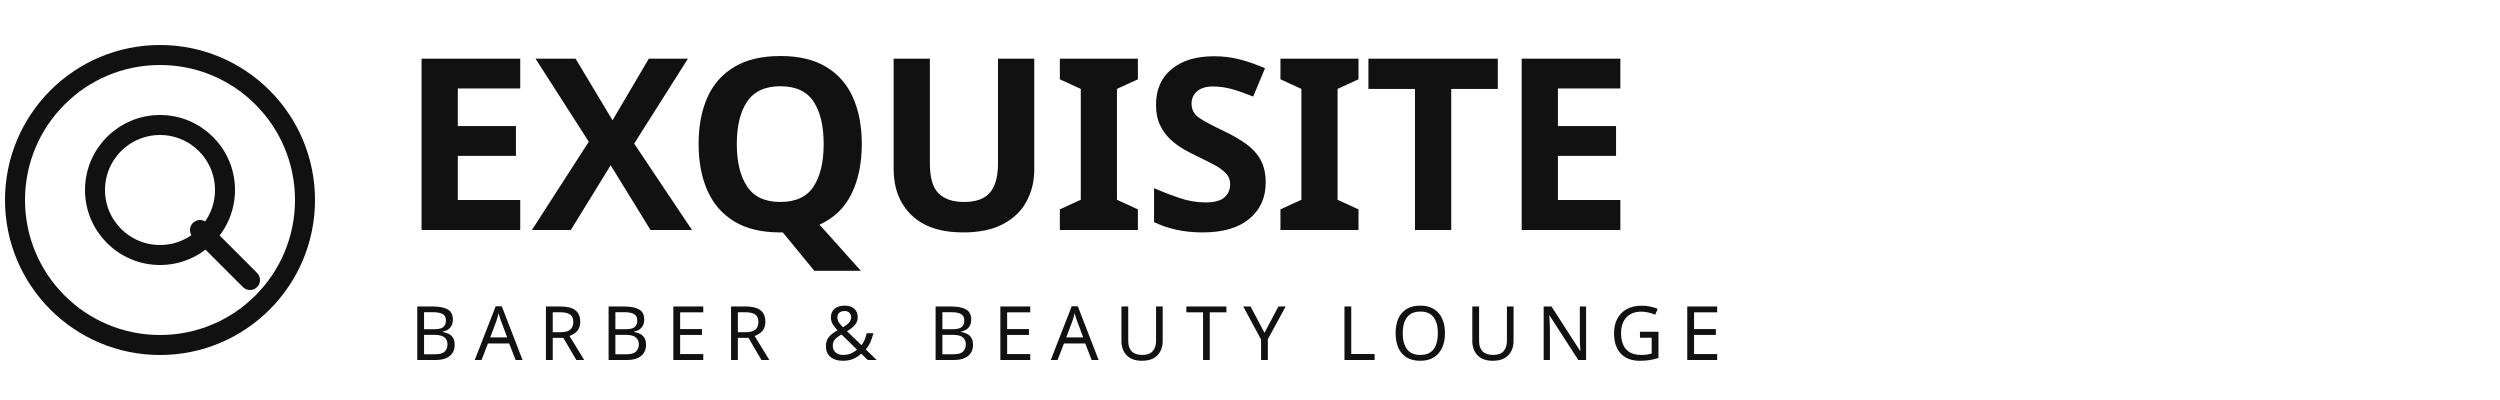
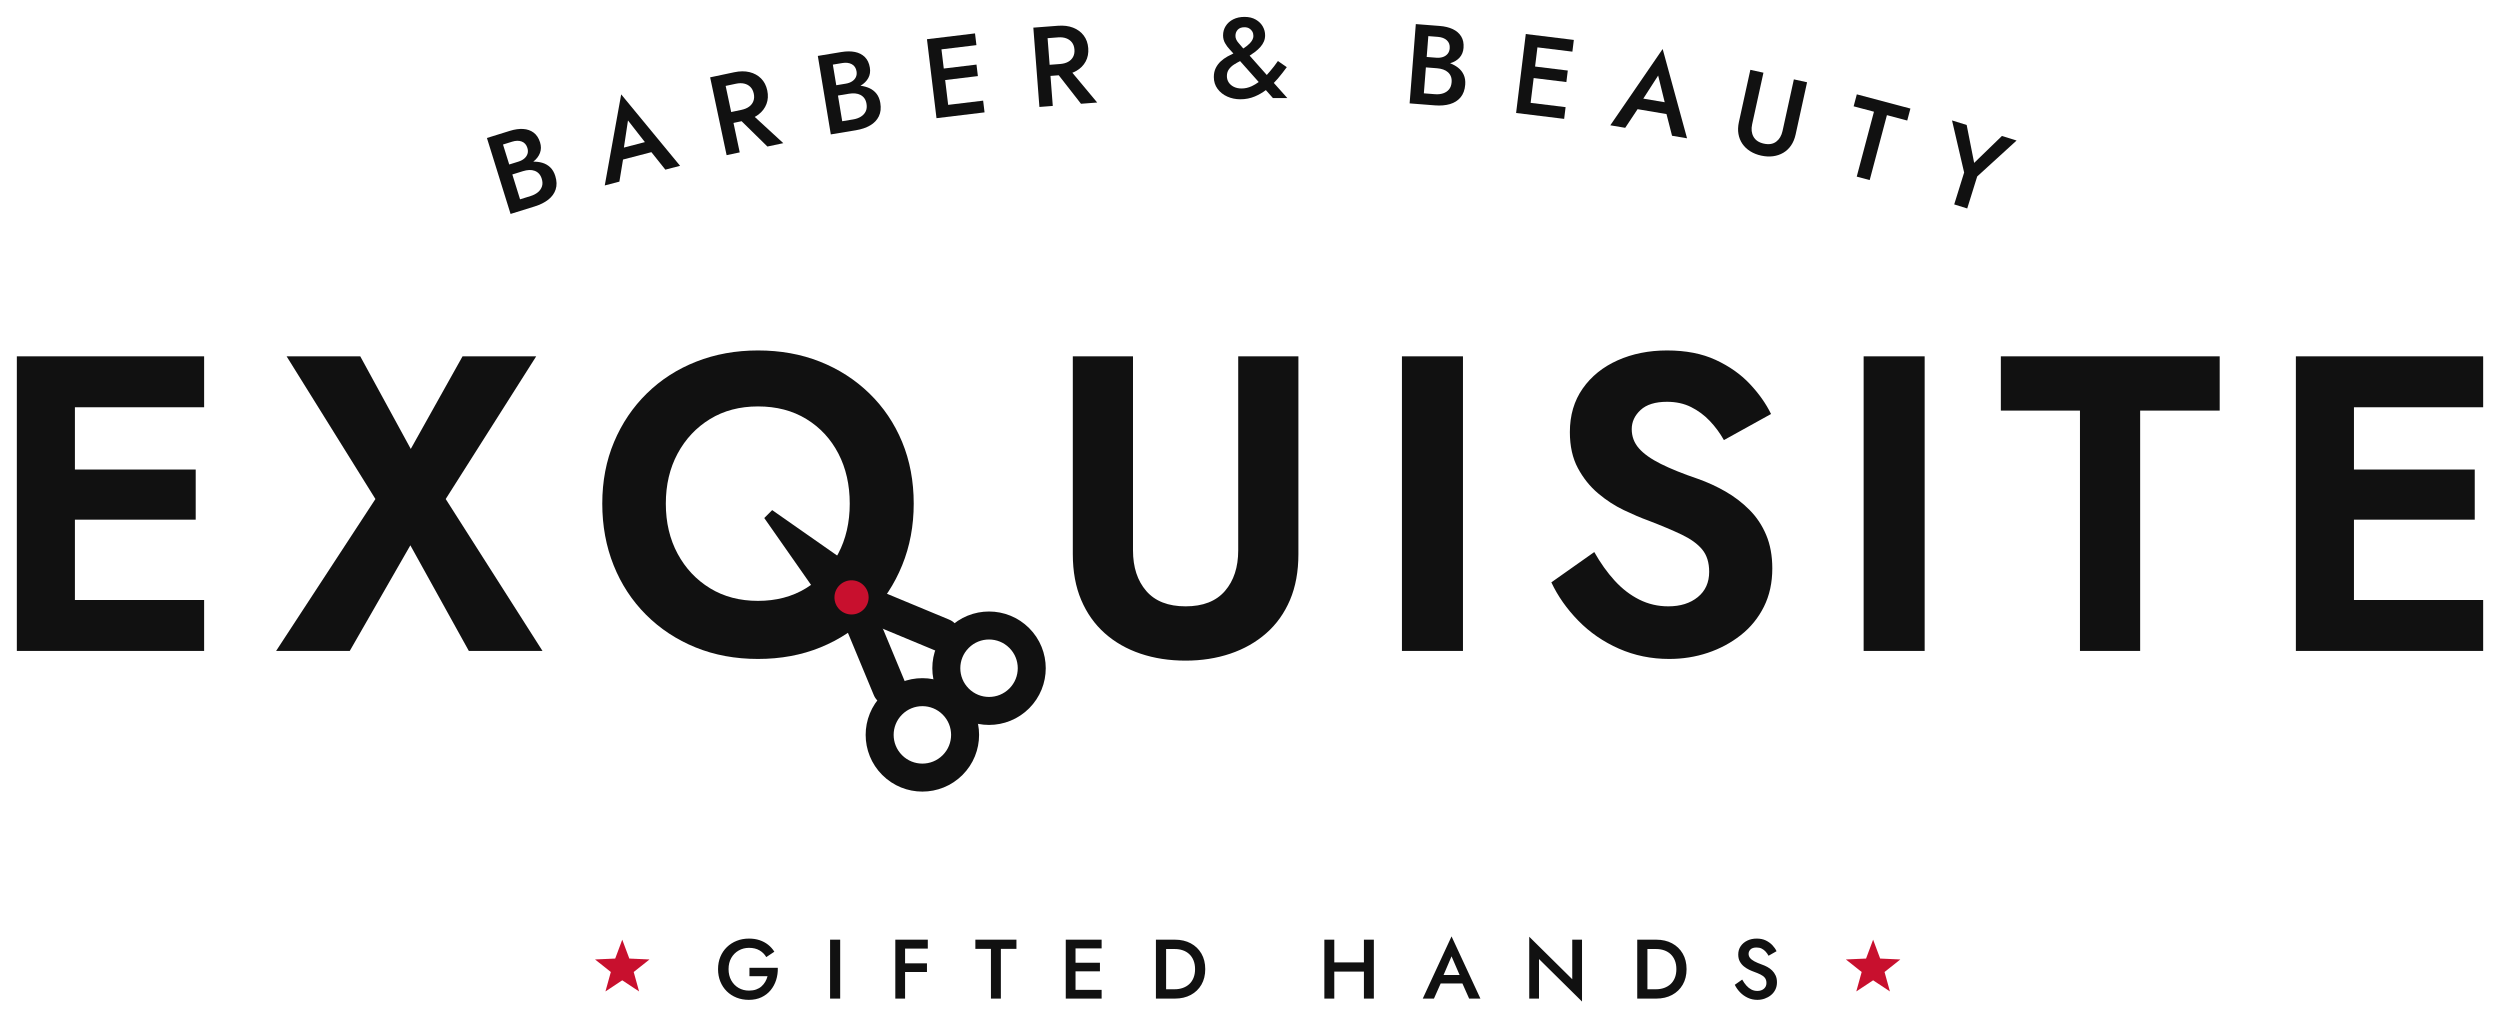
- <svg xmlns="http://www.w3.org/2000/svg" viewBox="0 0 500 80" role="img" aria-label="Exquisite Barber and Beauty Lounge">
-   <g transform="translate(0 8)">
-     <circle cx="32" cy="32" r="29" fill="none" stroke="#111111" stroke-width="4" />
-     <circle cx="32" cy="30" r="13" fill="none" stroke="#111111" stroke-width="4" />
-     <path d="M40 38 L50 48" stroke="#111111" stroke-width="4" stroke-linecap="round" />
+ <svg xmlns="http://www.w3.org/2000/svg" viewBox="5.4 -232.0 891.0 362.9">
+   <path transform="translate(0.00,0.00) scale(0.15,-0.15)" fill="#111111" d="M76.0 700V0H521.0V121H214.0V312H501.0V431H214.0V579H521.0V700ZM1135.0 700 1012.0 480 892.0 700H717.0L928.0 361L692.0 0H867.0L1011.0 251L1150.0 0H1325.0L1095.0 361L1310.0 700Z" />
+   <g transform="translate(214.65,0.00) scale(1)">
+     <path transform="translate(0.00,0.00) scale(0.15,-0.15)" fill="#111111" d="M187.0 350Q187.0 417 215.0 469.0Q243.0 521 292.0 551.0Q341.0 581 406.0 581Q472.0 581 521.0 551.0Q570.0 521 597.0 469.0Q624.0 417 624.0 350Q624.0 283 596.5 231.0Q569.0 179 520.0 149.0Q471.0 119 406.0 119Q341.0 119 292.0 149.0Q243.0 179 215.0 231.0Q187.0 283 187.0 350ZM36.0 350Q36.0 271 63.0 203.5Q90.0 136 140.0 86.0Q190.0 36 257.5 8.5Q325.0 -19 406.0 -19Q487.0 -19 554.5 8.5Q622.0 36 671.5 86.0Q721.0 136 748.5 203.5Q776.0 271 776.0 350Q776.0 430 748.5 496.5Q721.0 563 670.5 612.0Q620.0 661 553.0 687.5Q486.0 714 406.0 714Q327.0 714 259.5 687.5Q192.0 661 142.0 612.0Q92.0 563 64.0 496.5Q36.0 430 36.0 350Z" />
+     <g transform="translate(94.24,-19.09) scale(1)">
+       <g transform="rotate(-45)">
+         <path d="M-9.975 3.15 L-1.995 -42.0 L1.995 -42.0 L9.975 3.15 Z" fill="#111111" />
+         <path d="M0 0 L-13.44 32.55" stroke="#111111" stroke-width="12.075" stroke-linecap="round" fill="none" />
+         <circle cx="-16.8" cy="52.5" r="15.225" fill="none" stroke="#111111" stroke-width="9.975" />
+         <path d="M0 0 L13.44 32.55" stroke="#111111" stroke-width="12.075" stroke-linecap="round" fill="none" />
+         <circle cx="16.8" cy="52.5" r="15.225" fill="none" stroke="#111111" stroke-width="9.975" />
+         <circle cx="0" cy="0" r="6.09" fill="#C8102E" />
+       </g>
+     </g>
  </g>
-   <text x="80" y="46" font-family="Jost, system-ui, sans-serif" font-size="48" font-weight="700" letter-spacing="-0.5" fill="#111111">EXQUISITE</text>
-   <text x="82" y="72" font-family="Jost, system-ui, sans-serif" font-size="15" font-weight="500" letter-spacing="3.2" fill="#111111">BARBER &amp; BEAUTY LOUNGE</text>
+   <g transform="translate(377.10,0.00) scale(1)">
+     <path transform="translate(0.00,0.00) scale(0.15,-0.15)" fill="#111111" d="M71.0 700V230Q71.0 168 91.0 121.0Q111.0 74 147.0 42.0Q183.0 10 232.0 -6.5Q281.0 -23 339.0 -23Q396.0 -23 445.0 -6.5Q494.0 10 530.5 42.0Q567.0 74 587.0 121.0Q607.0 168 607.0 230V700H464.0V239Q464.0 179 432.5 142.5Q401.0 106 339.0 106Q277.0 106 245.5 142.5Q214.0 179 214.0 239V700ZM853.0 700V0H998.0V700ZM1310.0 235 1208.0 163Q1231.0 114 1272.0 72.0Q1313.0 30 1368.5 5.5Q1424.0 -19 1488.0 -19Q1536.0 -19 1579.5 -4.5Q1623.0 10 1658.0 37.5Q1693.0 65 1713.0 105.0Q1733.0 145 1733.0 196Q1733.0 241 1718.5 275.5Q1704.0 310 1678.5 335.5Q1653.0 361 1621.5 379.0Q1590.0 397 1556.0 409Q1503.0 427 1468.0 444.5Q1433.0 462 1416.0 481.5Q1399.0 501 1399.0 527Q1399.0 553 1420.0 572.5Q1441.0 592 1483.0 592Q1515.0 592 1540.0 579.5Q1565.0 567 1584.5 546.5Q1604.0 526 1618.0 501L1730.0 563Q1712.0 600 1679.5 634.5Q1647.0 669 1598.5 691.5Q1550.0 714 1483.0 714Q1418.0 714 1365.5 690.5Q1313.0 667 1282.5 623.5Q1252.0 580 1252.0 520Q1252.0 470 1271.0 434.5Q1290.0 399 1319.0 374.5Q1348.0 350 1380.5 334.5Q1413.0 319 1438.0 310Q1485.0 292 1517.5 276.5Q1550.0 261 1566.5 241.0Q1583.0 221 1583.0 188Q1583.0 150 1556.0 128.0Q1529.0 106 1486.0 106Q1449.0 106 1417.0 122.0Q1385.0 138 1358.5 167.0Q1332.0 196 1310.0 235ZM1950.0 700V0H2095.0V700ZM2276.0 571H2464.0V0H2607.0V571H2796.0V700H2276.0ZM2977.0 700V0H3422.0V121H3115.0V312H3402.0V431H3115.0V579H3422.0V700Z" />
+   </g>
+   <path transform="translate(195.97,-158.43) rotate(-17.29) scale(0.0405,-0.0405)" fill="#111111" d="M104.5 380Q104.5 380 105.5 380Q155.5 399 184.0 435.5Q212.5 472 212.5 524Q212.5 584 184.0 623.0Q155.5 662 105.5 681.0Q55.5 700 -11.5 700H-222.5V0H0.5Q75.5 0 132.0 21.5Q188.5 43 220.5 88.0Q252.5 133 252.5 202Q252.5 252 232.5 288.0Q212.5 324 177.5 347Q145.5 368 104.5 380ZM-104.5 327H-6.5Q23.5 327 48.5 320.5Q73.5 314 92.5 299.5Q111.5 285 121.5 264.0Q131.5 243 131.5 214Q131.5 175 113.5 149.5Q95.5 124 64.5 111.0Q33.5 98 -6.5 98H-104.5ZM-104.5 419V603H-19.5Q30.5 603 61.0 579.0Q91.5 555 91.5 511Q91.5 482 77.5 461.5Q63.5 441 38.5 430.0Q13.5 419 -19.5 419Z" />
+   <path transform="translate(234.34,-169.40) rotate(-14.61) scale(0.0405,-0.0405)" fill="#111111" d="M129.0 180 209.0 0H343.0L0.0 739L-342.0 0H-209.0L-129.0 180ZM0.0 502 96.0 280H-95.0Z" />
+   <path transform="translate(273.06,-178.54) rotate(-11.95) scale(0.0405,-0.0405)" fill="#111111" d="M-219.5 700V0H-101.5V265H-28.5L147.5 0H290.5L92.5 278Q112.5 284 129.5 292Q185.5 319 217.0 368.0Q248.5 417 248.5 483.0Q248.5 549 217.0 597.5Q185.5 646 129.5 673.0Q73.5 700 -3.5 700ZM-101.5 363V598H-8.5Q32.5 598 62.5 584.0Q92.5 570 109.5 544.0Q126.5 518 126.5 480Q126.5 443 109.5 416.5Q92.5 390 62.5 376.5Q32.5 363 -8.5 363Z" />
+   <path transform="translate(310.39,-185.57) rotate(-9.40) scale(0.0405,-0.0405)" fill="#111111" d="M104.5 380Q104.5 380 105.5 380Q155.5 399 184.0 435.5Q212.5 472 212.5 524Q212.5 584 184.0 623.0Q155.5 662 105.5 681.0Q55.5 700 -11.5 700H-222.5V0H0.5Q75.5 0 132.0 21.5Q188.5 43 220.5 88.0Q252.5 133 252.5 202Q252.5 252 232.5 288.0Q212.5 324 177.5 347Q145.5 368 104.5 380ZM-104.5 327H-6.5Q23.5 327 48.5 320.5Q73.5 314 92.5 299.5Q111.5 285 121.5 264.0Q131.5 243 131.5 214Q131.5 175 113.5 149.5Q95.5 124 64.5 111.0Q33.5 98 -6.5 98H-104.5ZM-104.5 419V603H-19.5Q30.5 603 61.0 579.0Q91.5 555 91.5 511Q91.5 482 77.5 461.5Q63.5 441 38.5 430.0Q13.5 419 -19.5 419Z" />
+   <path transform="translate(347.51,-190.89) rotate(-6.89) scale(0.0405,-0.0405)" fill="#111111" d="M-207.5 700V0H218.5V104H-91.5V324H198.5V426H-91.5V596H218.5V700Z" />
+   <path transform="translate(384.71,-194.56) rotate(-4.38) scale(0.0405,-0.0405)" fill="#111111" d="M-219.5 700V0H-101.5V265H-28.5L147.5 0H290.5L92.5 278Q112.5 284 129.5 292Q185.5 319 217.0 368.0Q248.5 417 248.5 483.0Q248.5 549 217.0 597.5Q185.5 646 129.5 673.0Q73.5 700 -3.5 700ZM-101.5 363V598H-8.5Q32.5 598 62.5 584.0Q92.5 570 109.5 544.0Q126.5 518 126.5 480Q126.5 443 109.5 416.5Q92.5 390 62.5 376.5Q32.5 363 -8.5 363Z" />
+   <path transform="translate(416.55,-196.40) rotate(-2.25) scale(0.0405,-0.0405)" fill="#111111" d="" />
+   <path transform="translate(450.68,-197.06) rotate(0.04) scale(0.0405,-0.0405)" fill="#111111" d="M-141.0 392Q-167.0 380 -194.0 365Q-226.0 347 -252.5 322.5Q-279.0 298 -296.0 264.0Q-313.0 230 -313.0 185Q-313.0 125 -280.0 80.5Q-247.0 36 -194.0 12.5Q-141.0 -11 -80.0 -11Q-11.0 -11 48.0 14Q100.0 36 145.0 70L207.0 0H334.0L215.0 133Q233.0 151 250.0 171Q292.0 221 329.0 272L251.0 326Q218.0 278 181.0 235Q167.0 218 153.0 203L2.0 373Q27.0 389 48.0 405Q77.0 427 97.0 450.0Q117.0 473 127.5 498.0Q138.0 523 138.0 552Q138.0 594 117.0 630.5Q96.0 667 55.5 690.5Q15.0 714 -43.0 714Q-100.0 714 -142.5 692.5Q-185.0 671 -208.5 634.0Q-232.0 597 -232.0 551Q-232.0 514 -214.5 483.0Q-197.0 452 -173.0 427Q-156.0 408 -141.0 392ZM-82.0 325 82.0 141Q52.0 119 20.0 104Q-23.0 84 -69.0 84Q-107.0 84 -136.0 98.0Q-165.0 112 -181.5 136.5Q-198.0 161 -198.0 193Q-198.0 228 -180.5 252.5Q-163.0 277 -135.0 295Q-110.0 311 -82.0 325ZM-54.0 436Q-77.0 462 -96.0 485Q-123.0 515 -123.0 547Q-123.0 580 -102.5 601.5Q-82.0 623 -44.0 623Q-19.0 623 -1.5 612.5Q16.0 602 25.5 585.0Q35.0 568 35.0 546Q35.0 515 4.0 482Q-19.0 458 -54.0 436Z" />
+   <path transform="translate(484.81,-196.35) rotate(2.33) scale(0.0405,-0.0405)" fill="#111111" d="" />
+   <path transform="translate(516.77,-194.45) rotate(4.47) scale(0.0405,-0.0405)" fill="#111111" d="M104.5 380Q104.5 380 105.5 380Q155.5 399 184.0 435.5Q212.5 472 212.5 524Q212.5 584 184.0 623.0Q155.5 662 105.5 681.0Q55.5 700 -11.5 700H-222.5V0H0.5Q75.5 0 132.0 21.5Q188.5 43 220.5 88.0Q252.5 133 252.5 202Q252.5 252 232.5 288.0Q212.5 324 177.5 347Q145.5 368 104.5 380ZM-104.5 327H-6.5Q23.5 327 48.5 320.5Q73.5 314 92.5 299.5Q111.5 285 121.5 264.0Q131.5 243 131.5 214Q131.5 175 113.5 149.5Q95.5 124 64.5 111.0Q33.5 98 -6.5 98H-104.5ZM-104.5 419V603H-19.5Q30.5 603 61.0 579.0Q91.5 555 91.5 511Q91.5 482 77.5 461.5Q63.5 441 38.5 430.0Q13.5 419 -19.5 419Z" />
+   <path transform="translate(554.08,-190.71) rotate(6.99) scale(0.0405,-0.0405)" fill="#111111" d="M-207.5 700V0H218.5V104H-91.5V324H198.5V426H-91.5V596H218.5V700Z" />
+   <path transform="translate(592.97,-185.03) rotate(9.62) scale(0.0405,-0.0405)" fill="#111111" d="M129.0 180 209.0 0H343.0L0.0 739L-342.0 0H-209.0L-129.0 180ZM0.0 502 96.0 280H-95.0Z" />
+   <path transform="translate(633.24,-177.21) rotate(12.37) scale(0.0405,-0.0405)" fill="#111111" d="M-255.0 700V230Q-255.0 172 -236.5 126.5Q-218.0 81 -184.0 49.0Q-150.0 17 -103.0 0.0Q-56.0 -17 0.0 -17Q56.0 -17 103.0 0.0Q150.0 17 184.5 49.0Q219.0 81 237.5 126.5Q256.0 172 256.0 230V700H137.0V235Q137.0 171 102.5 131.0Q68.0 91 0.0 91Q-67.0 91 -102.0 131.0Q-137.0 171 -137.0 235V700Z" />
+   <path transform="translate(669.45,-168.44) rotate(14.86) scale(0.0405,-0.0405)" fill="#111111" d="M-244.0 591H-59.0V0H59.0V591H244.0V700H-244.0Z" />
+   <path transform="translate(704.18,-158.43) rotate(17.29) scale(0.0405,-0.0405)" fill="#111111" d="M162.5 700 -0.5 401 -162.5 700H-297.5L-59.5 294V0H60.5V295L297.5 700Z" />
+   <path transform="translate(260.17,123.90) scale(0.03,-0.03)" fill="#111111" d="M411.0 266H626.0Q617.0 231 599.0 200.0Q581.0 169 554.0 145.0Q527.0 121 490.0 108.0Q453.0 95 406.0 95Q337.0 95 282.0 127.0Q227.0 159 195.0 216.5Q163.0 274 163.0 350Q163.0 427 195.5 483.5Q228.0 540 283.5 571.5Q339.0 603 406.0 603Q479.0 603 530.5 573.0Q582.0 543 611.0 493L707.0 557Q676.0 606 632.0 640.5Q588.0 675 531.5 694.0Q475.0 713 406.0 713Q327.0 713 260.0 686.5Q193.0 660 143.0 611.5Q93.0 563 65.5 496.5Q38.0 430 38.0 350Q38.0 270 65.0 203.0Q92.0 136 141.5 87.0Q191.0 38 258.0 11.5Q325.0 -15 404.0 -15Q488.0 -15 553.0 15.5Q618.0 46 662.0 99.0Q706.0 152 728.0 220.5Q750.0 289 748.0 366H411.0ZM1369.0 700V0H1489.0V700ZM2144.0 700V0H2260.0V316H2520.0V419H2260.0V594H2530.0V700ZM3095.0 591H3280.0V0H3398.0V591H3583.0V700H3095.0ZM4169.0 700V0H4595.0V104H4285.0V324H4575.0V426H4285.0V596H4595.0V700ZM5240.0 700V0H5466.0Q5573.0 0 5654.0 43.5Q5735.0 87 5780.5 165.5Q5826.0 244 5826.0 350.0Q5826.0 456 5780.5 534.5Q5735.0 613 5654.0 656.5Q5573.0 700 5466.0 700ZM5361.0 111V589H5463.0Q5515.0 589 5559.0 574.0Q5603.0 559 5635.5 529.0Q5668.0 499 5686.5 454.0Q5705.0 409 5705.0 350.0Q5705.0 291 5686.5 246.0Q5668.0 201 5635.5 171.5Q5603.0 142 5559.0 126.5Q5515.0 111 5463.0 111ZM7711.0 700V430H7359.0V700H7241.0V0H7359.0V321H7711.0V0H7829.0V700ZM8881.0 180 8961.0 0H9095.0L8752.0 739L8410.0 0H8543.0L8623.0 180ZM8752.0 502 8848.0 280H8657.0ZM10186.0 700V230L9675.0 735V0H9791.0V470L10302.0 -35V700ZM10958.0 700V0H11184.0Q11291.0 0 11372.0 43.5Q11453.0 87 11498.5 165.5Q11544.0 244 11544.0 350.0Q11544.0 456 11498.5 534.5Q11453.0 613 11372.0 656.5Q11291.0 700 11184.0 700ZM11079.0 111V589H11181.0Q11233.0 589 11277.0 574.0Q11321.0 559 11353.5 529.0Q11386.0 499 11404.5 454.0Q11423.0 409 11423.0 350.0Q11423.0 291 11404.5 246.0Q11386.0 201 11353.5 171.5Q11321.0 142 11277.0 126.5Q11233.0 111 11181.0 111ZM12205.0 226 12117.0 164Q12140.0 116 12179.5 75.0Q12219.0 34 12271.5 9.5Q12324.0 -15 12385.0 -15Q12430.0 -15 12471.5 -0.5Q12513.0 14 12546.0 40.5Q12579.0 67 12598.5 106.0Q12618.0 145 12618.0 194Q12618.0 240 12602.0 274.5Q12586.0 309 12560.5 334.0Q12535.0 359 12503.5 376.0Q12472.0 393 12440.0 404Q12384.0 424 12349.0 443.0Q12314.0 462 12297.5 483.5Q12281.0 505 12281.0 532Q12281.0 562 12304.0 584.5Q12327.0 607 12376.0 607Q12411.0 607 12437.5 593.5Q12464.0 580 12484.0 557.5Q12504.0 535 12518.0 509L12613.0 563Q12596.0 600 12564.0 634.0Q12532.0 668 12486.0 690.5Q12440.0 713 12378.0 713Q12315.0 713 12265.5 689.0Q12216.0 665 12187.0 622.5Q12158.0 580 12158.0 524Q12158.0 475 12177.0 440.5Q12196.0 406 12225.0 382.5Q12254.0 359 12286.0 343.5Q12318.0 328 12344.0 319Q12388.0 303 12422.0 286.5Q12456.0 270 12474.5 246.5Q12493.0 223 12493.0 185Q12493.0 143 12463.0 117.0Q12433.0 91 12385.0 91Q12346.0 91 12313.5 108.0Q12281.0 125 12254.5 155.0Q12228.0 185 12205.0 226Z" />
+   <polygon points="227.17,102.90 229.69,109.63 236.88,109.95 231.25,114.42 233.17,121.35 227.17,117.38 221.18,121.35 223.10,114.42 217.47,109.95 224.66,109.63" fill="#C8102E" />
+   <polygon points="672.98,102.90 675.49,109.63 682.68,109.95 677.05,114.42 678.97,121.35 672.98,117.38 666.98,121.35 668.90,114.42 663.27,109.95 670.46,109.63" fill="#C8102E" />
</svg>
